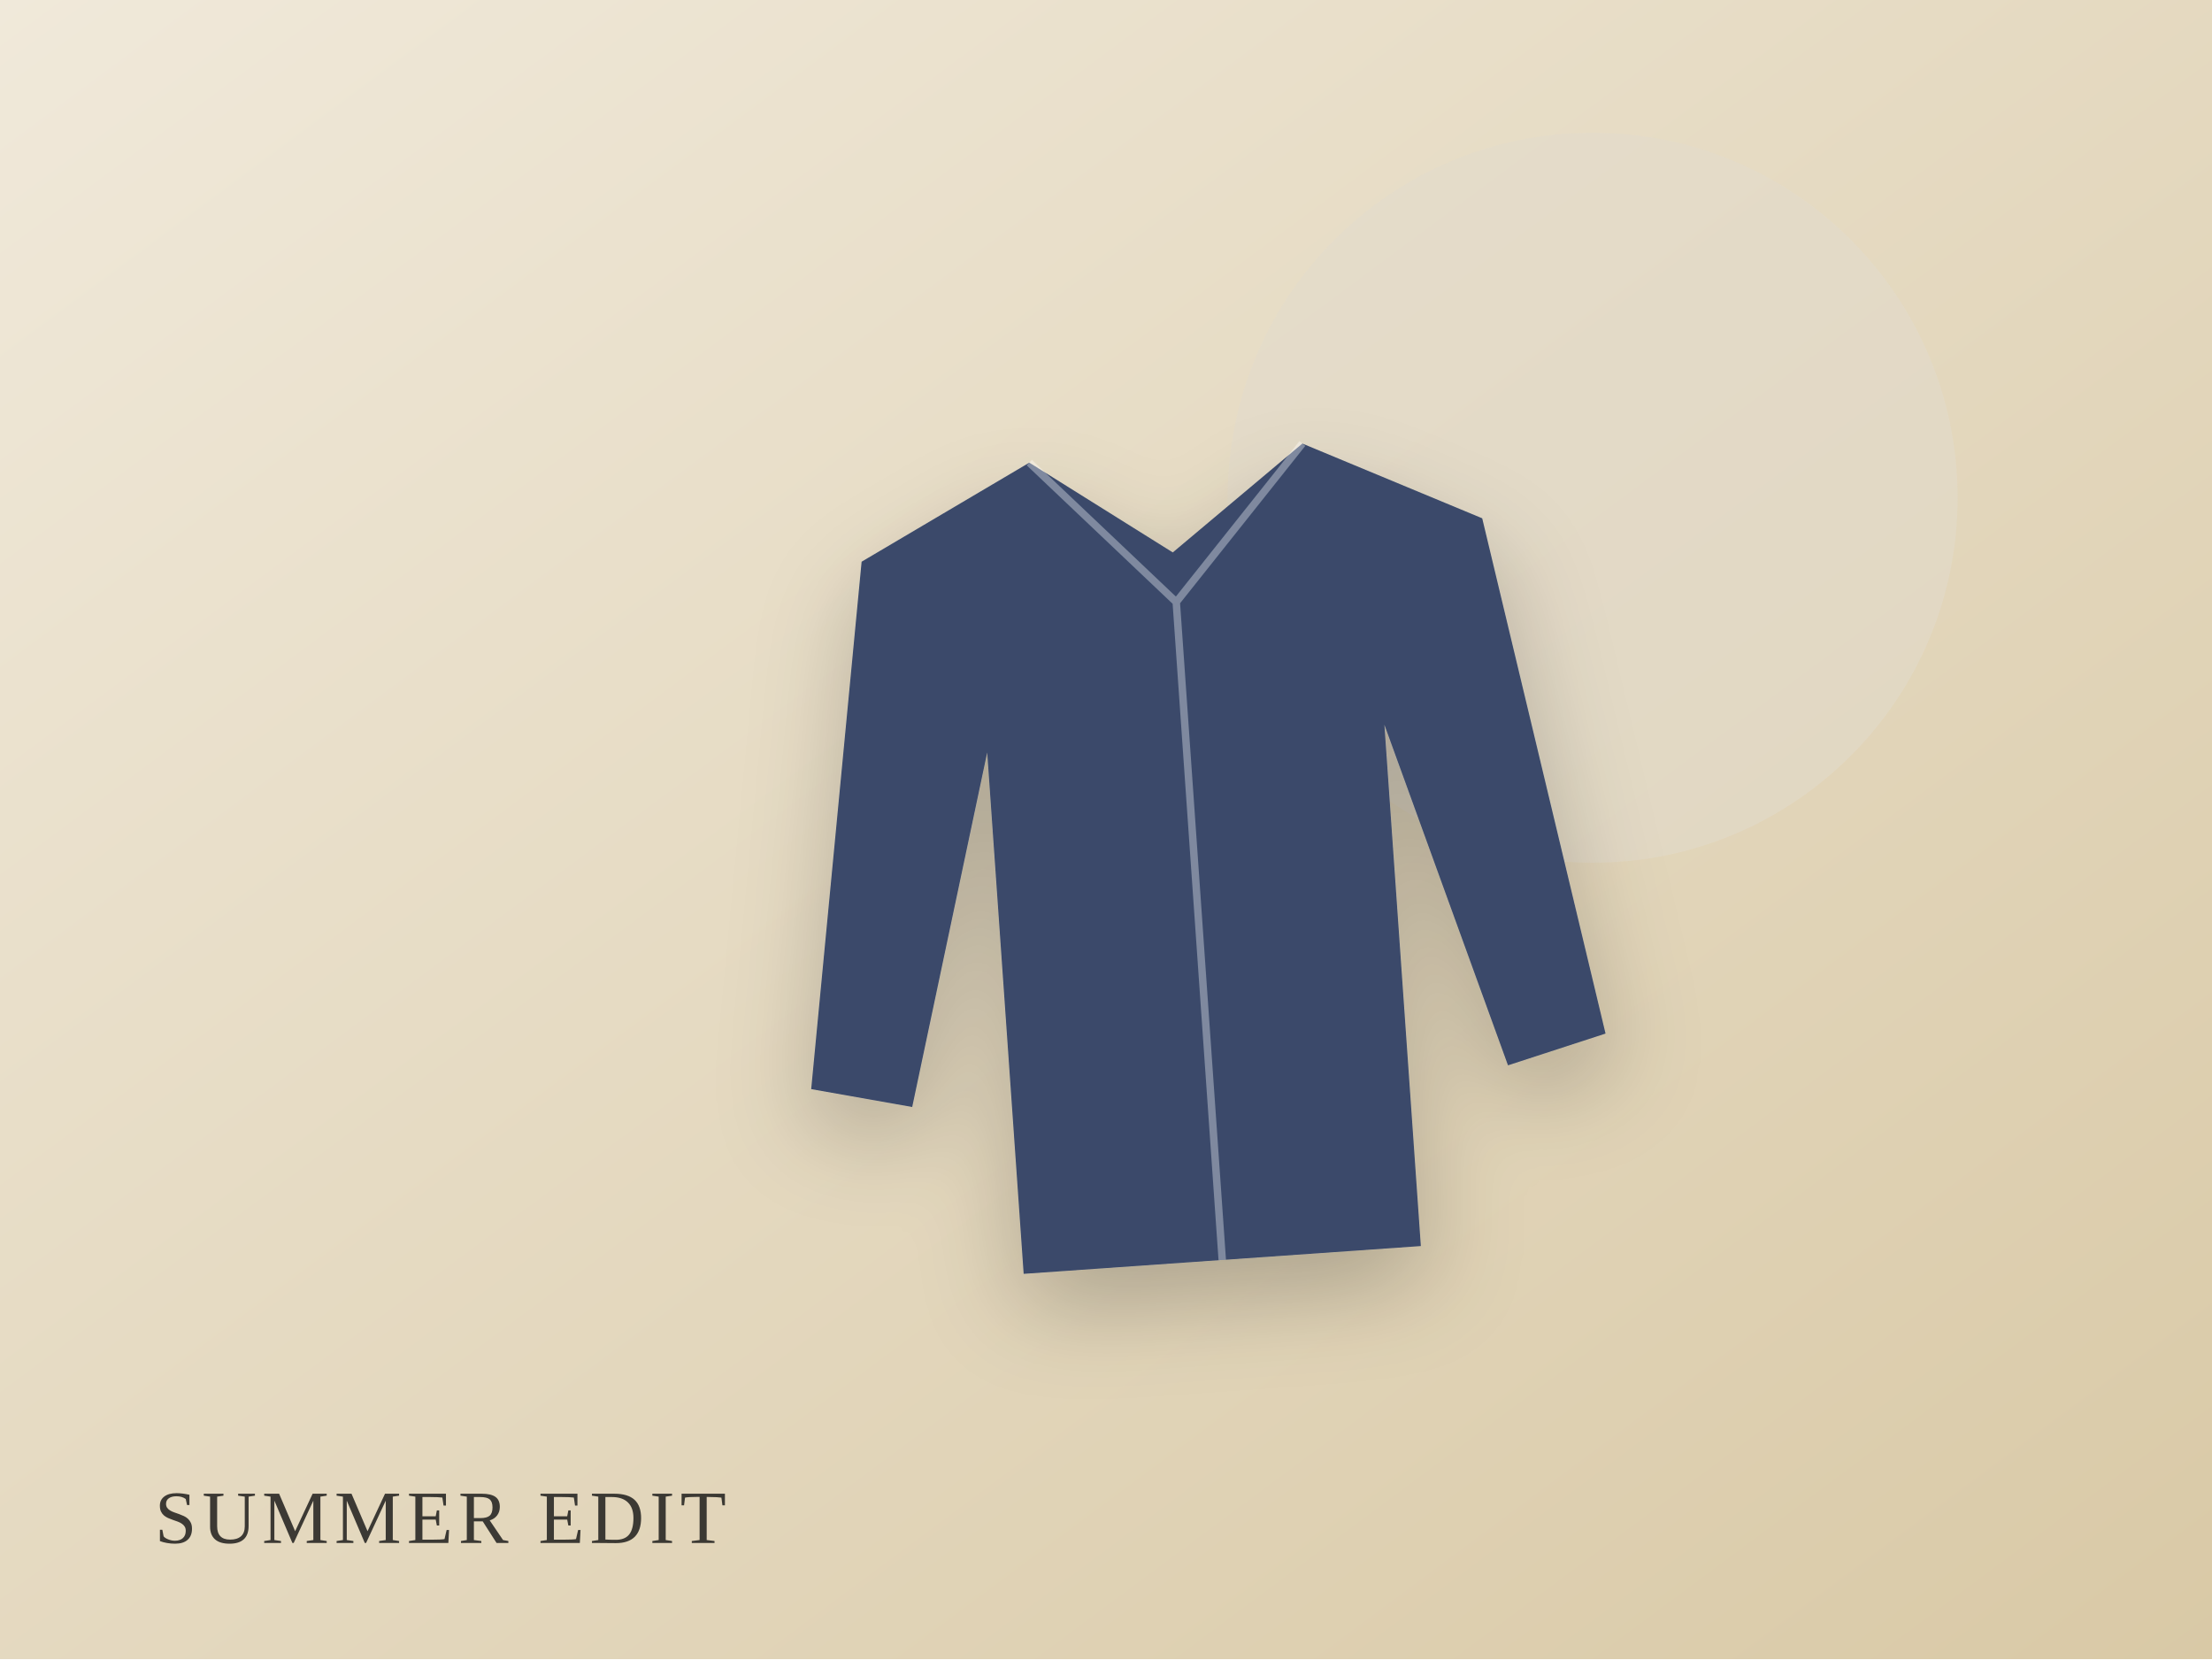
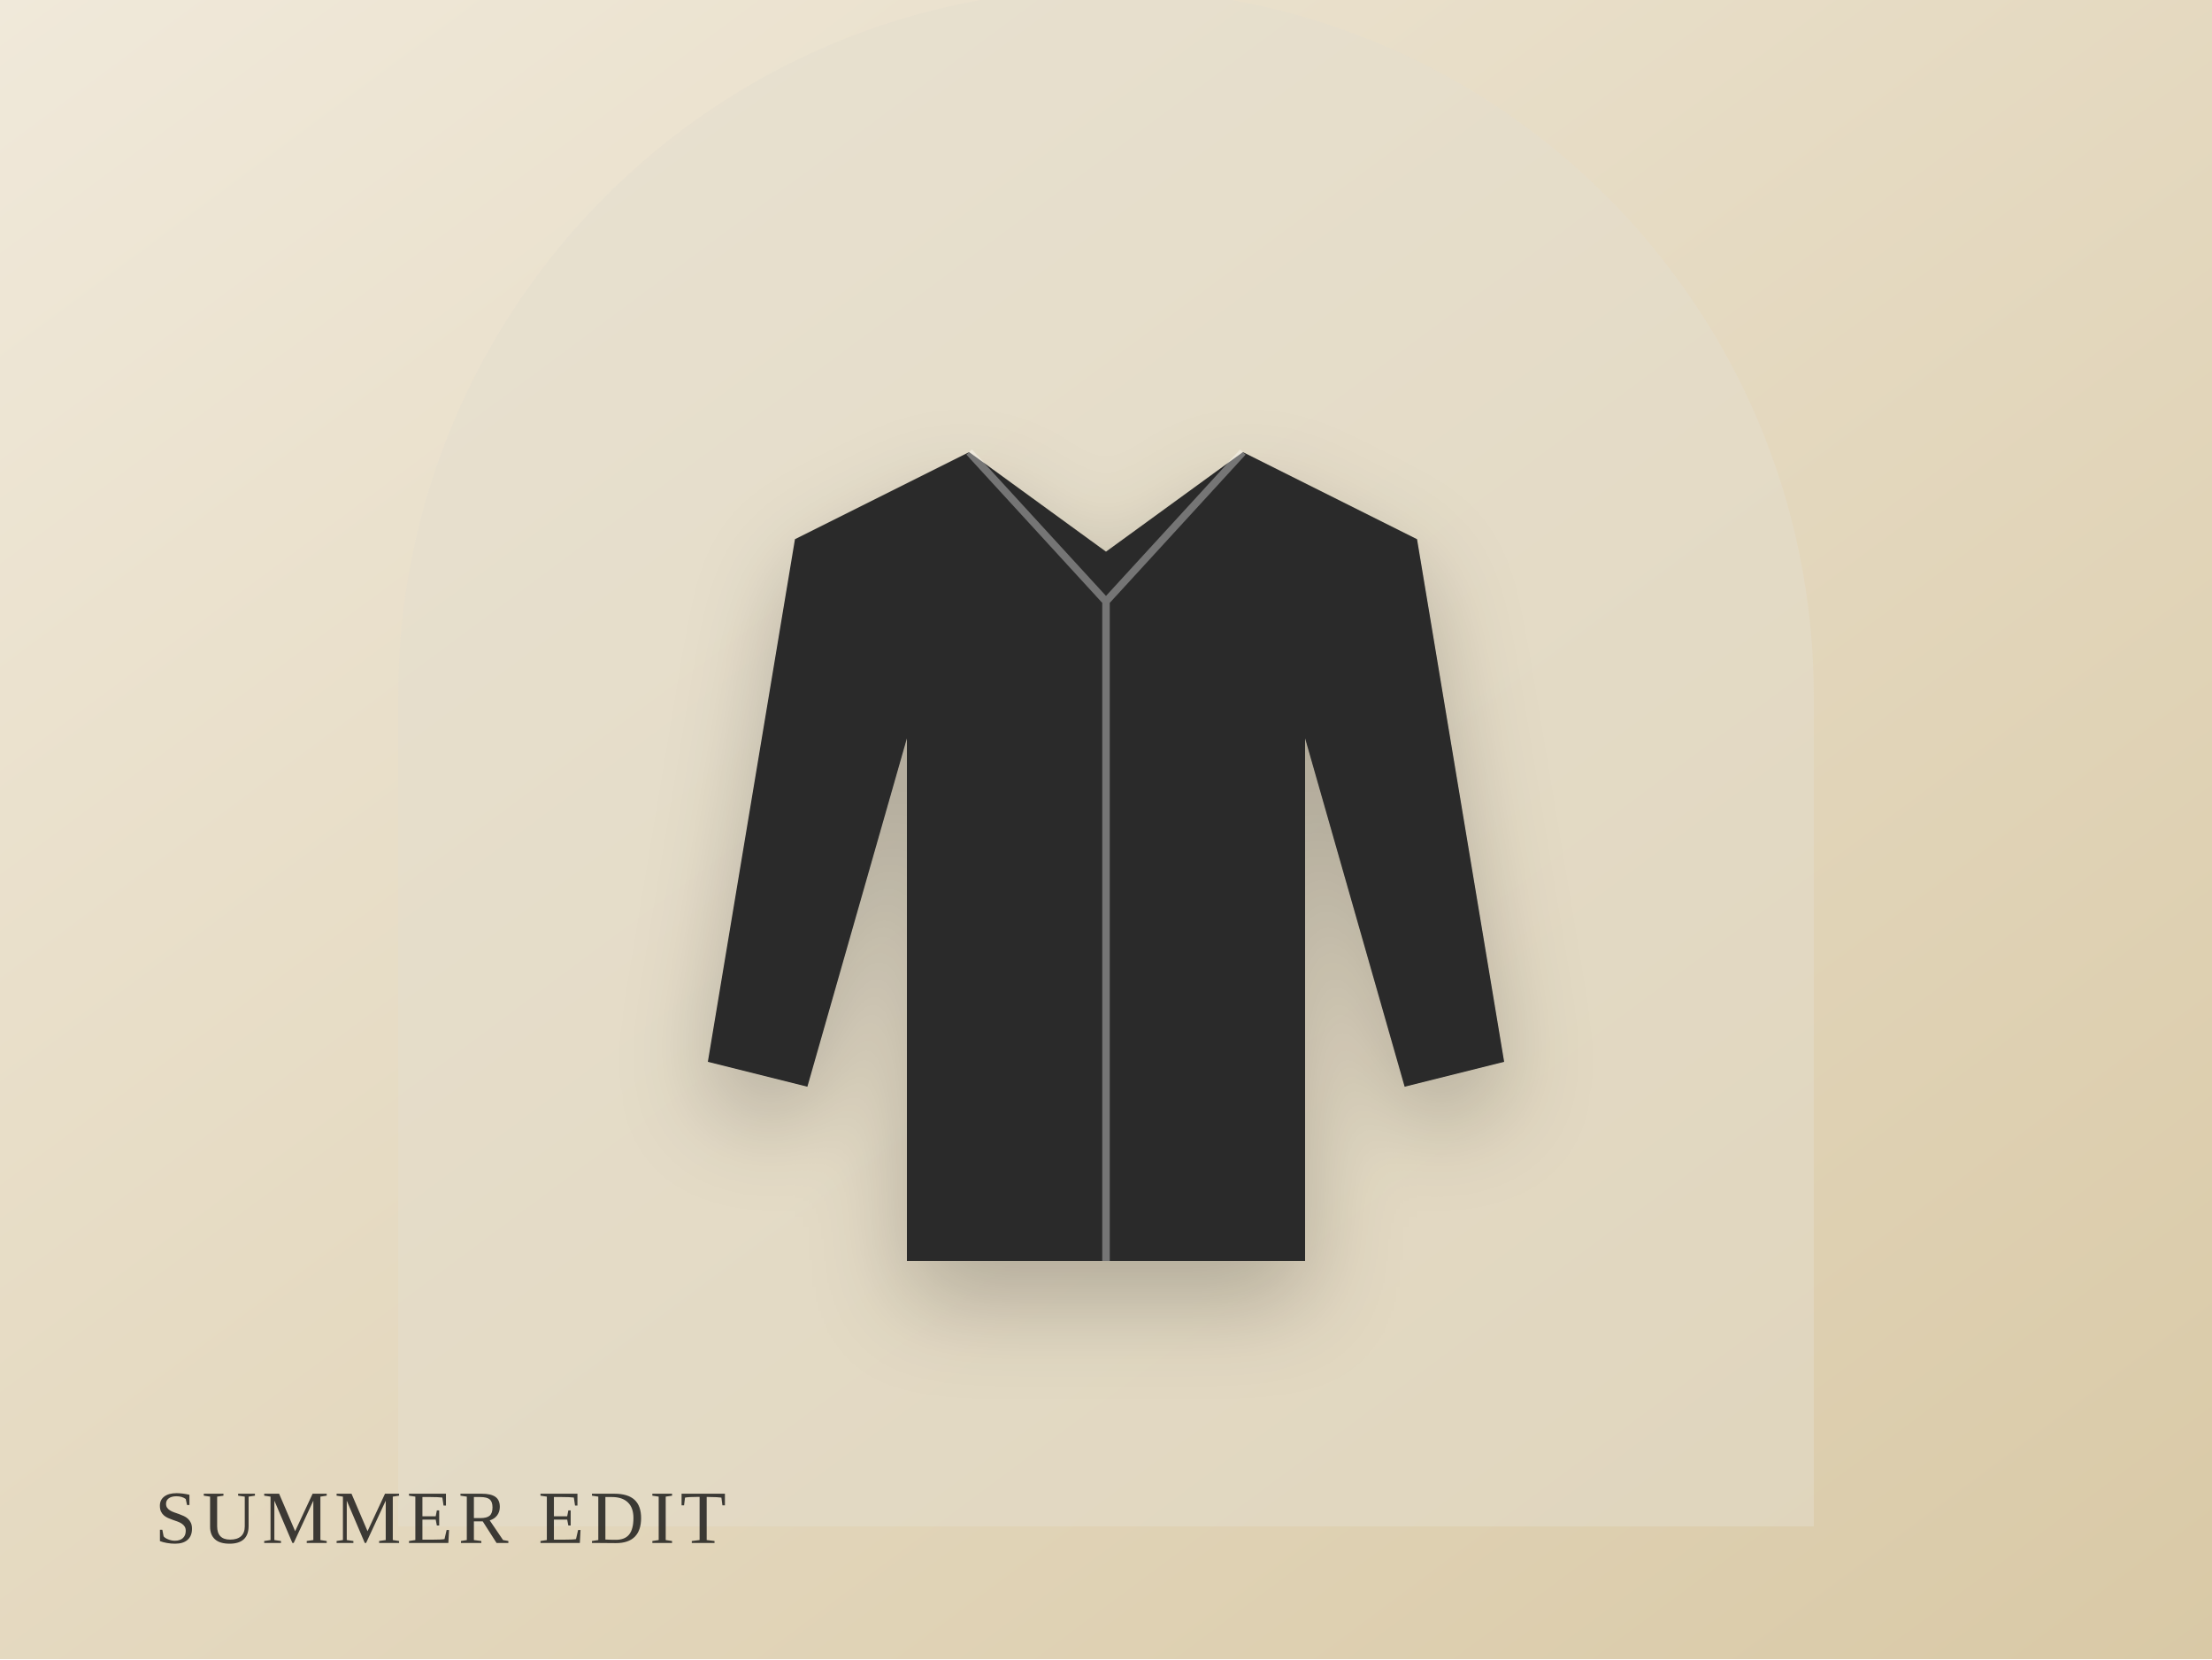
<svg xmlns="http://www.w3.org/2000/svg" width="1200" height="900" viewBox="0 0 1200 900" role="img" aria-label="Summer Edit">
  <defs>
    <linearGradient id="g" x1="0" y1="0" x2="1" y2="1">
      <stop offset="0" stop-color="#F0E9DA" />
      <stop offset="1" stop-color="#D9C9A6" />
    </linearGradient>
    <filter id="sh" x="-20%" y="-20%" width="140%" height="140%">
      <feDropShadow dx="0" dy="16.2" stdDeviation="18.9" flood-color="#000" flood-opacity=".22" />
    </filter>
  </defs>
  <rect width="1200" height="900" fill="url(#g)" />
-   <circle cx="864" cy="270" r="198" fill="#e2dbcc" opacity=".55" />
-   <g transform="translate(378 130.5) scale(1.35) rotate(-4 200 250)" fill="#3A4A6B" color="#3A4A6B" filter="url(#sh)">
+   <path d="M216 828 V378 A384 384 0 0 1 984 378 V828Z" fill="#e4ddce" opacity=".5" />
+   <g transform="translate(330 130.5) scale(1.35) " fill="#2B2B2B" color="#2B2B2B" filter="url(#sh)">
    <path d="M145 85 L75 120 L40 330 L80 340 L120 200 L120 410 L280 410 L280 200 L320 340 L360 330 L325 120 L255 85 L200 125Z" />
    <path d="M145 85 L200 145 L255 85 M200 145 L200 410" fill="none" stroke="rgba(255,255,255,.35)" stroke-width="3" />
  </g>
  <text x="84" y="837" font-family="Georgia, 'Times New Roman', serif" font-size="40.8" fill="#111" opacity=".8" letter-spacing="3">SUMMER EDIT</text>
</svg>
